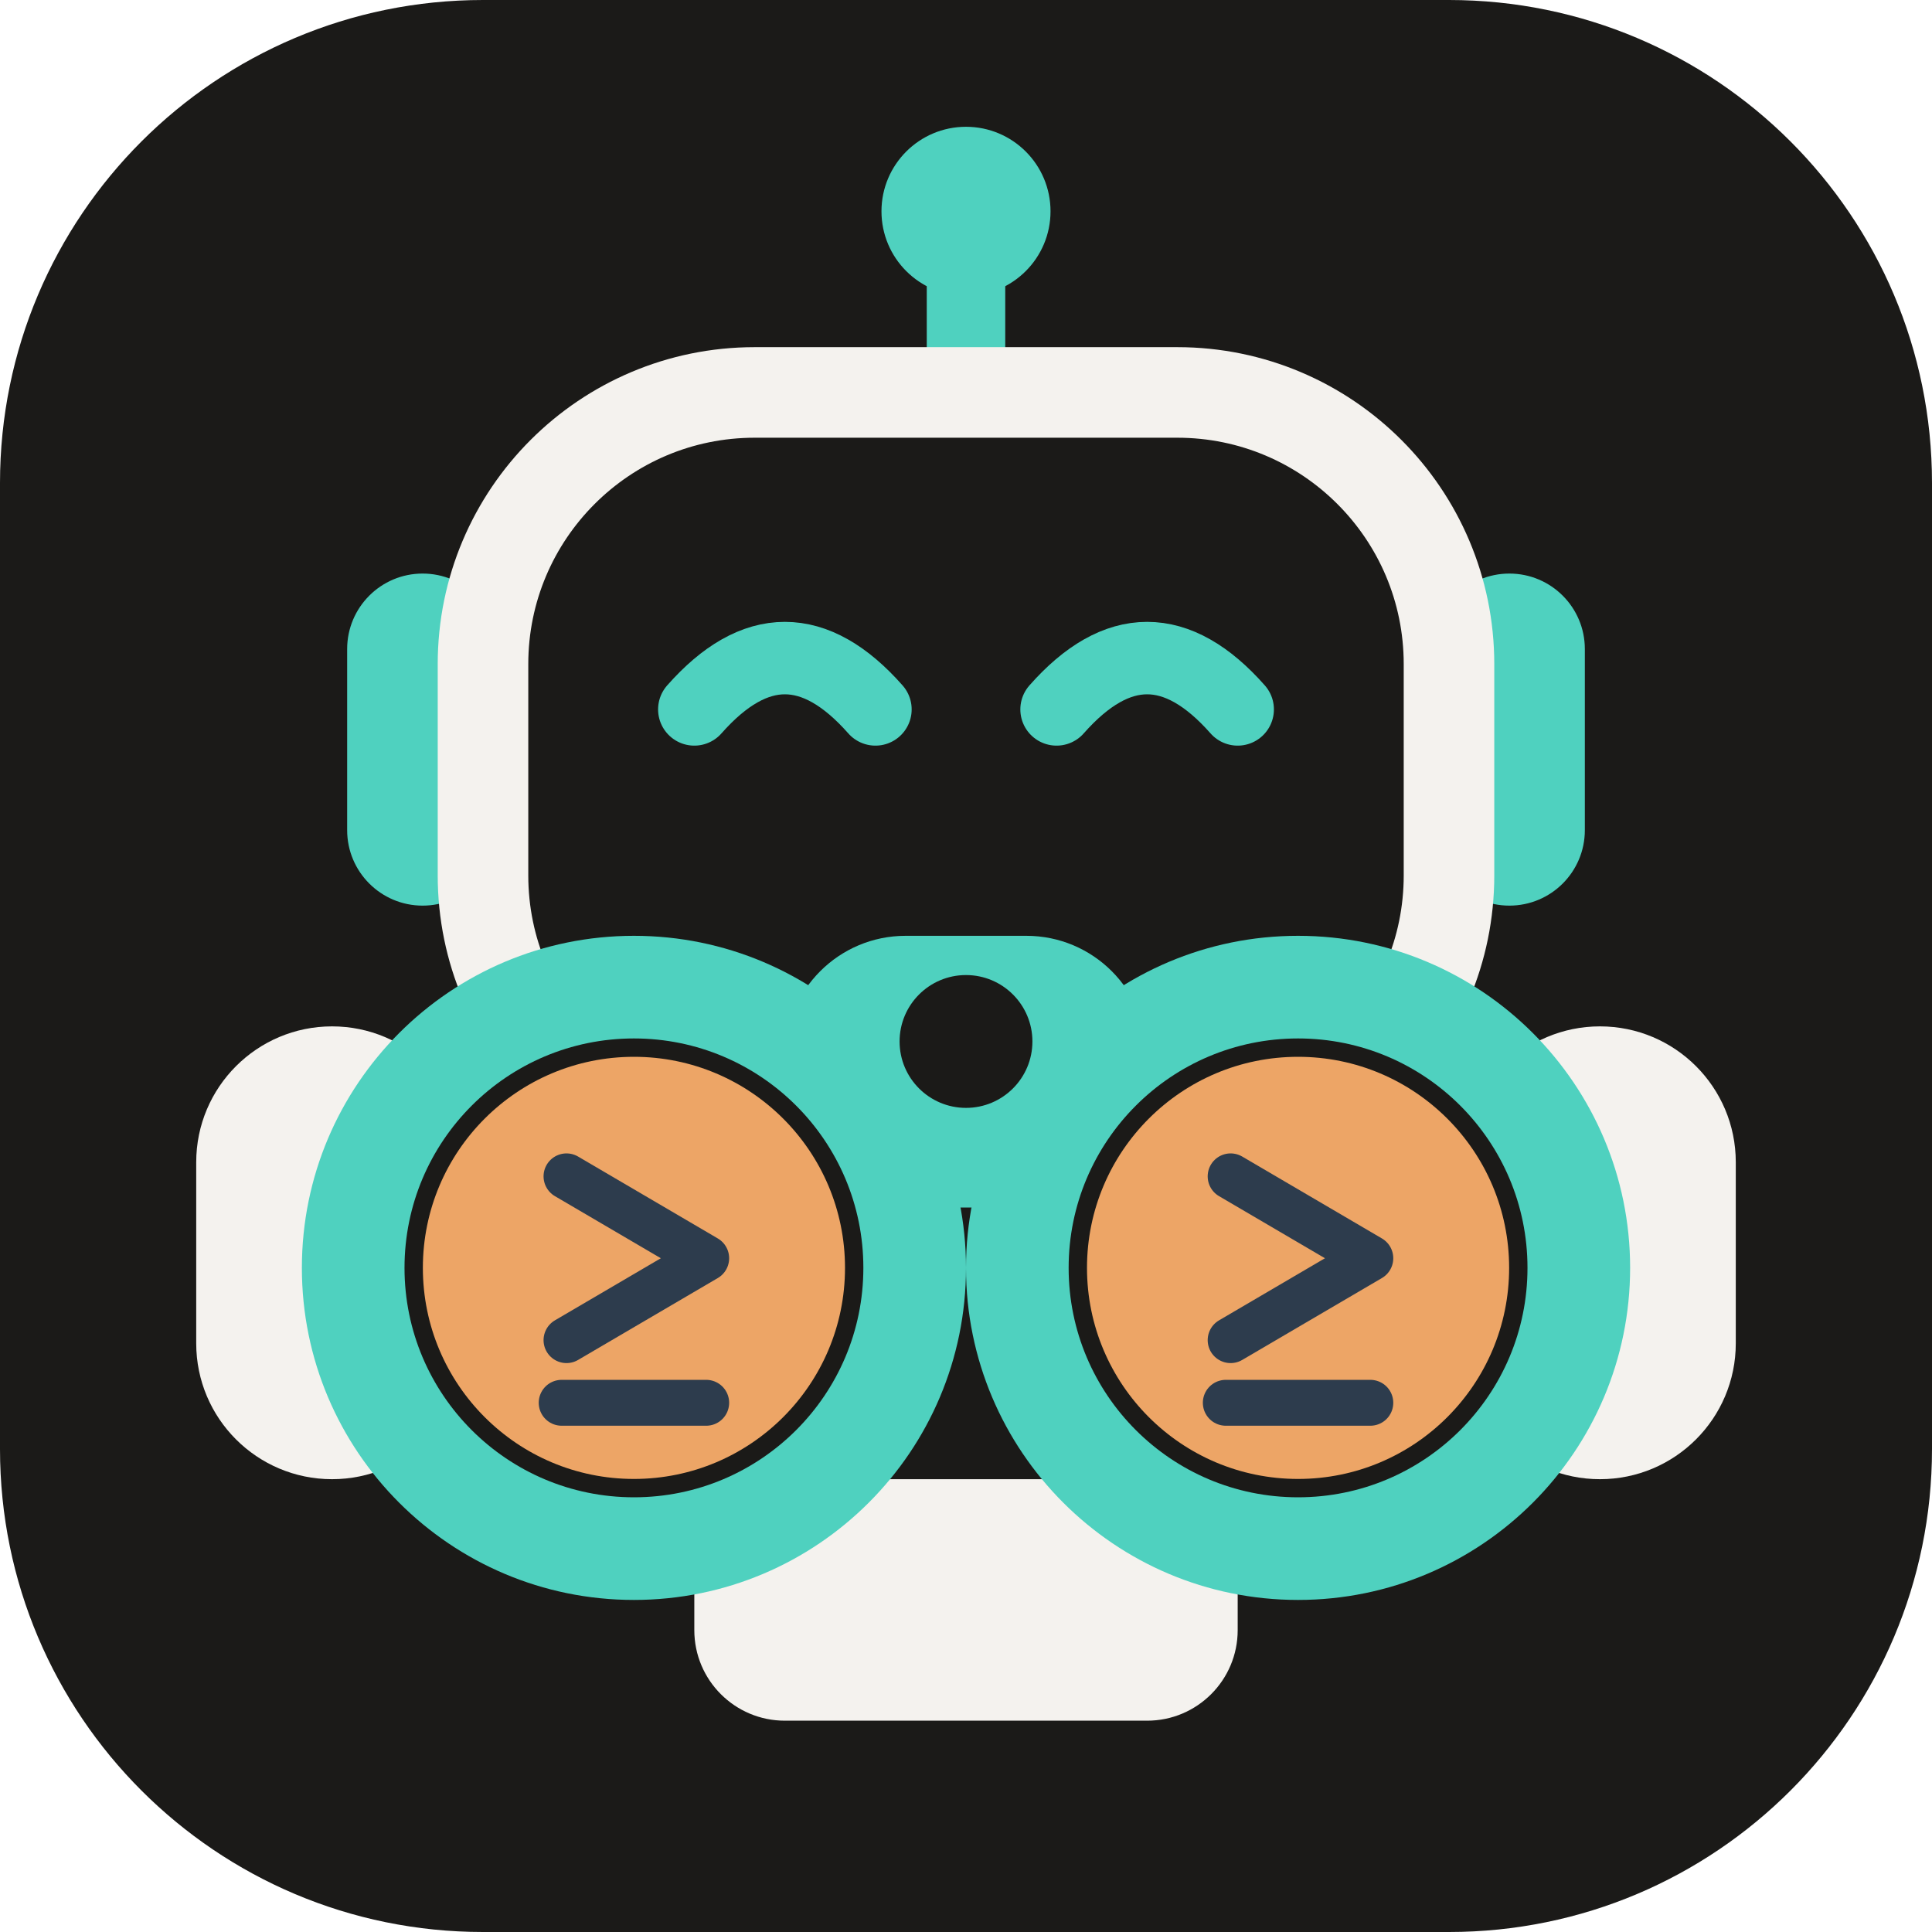
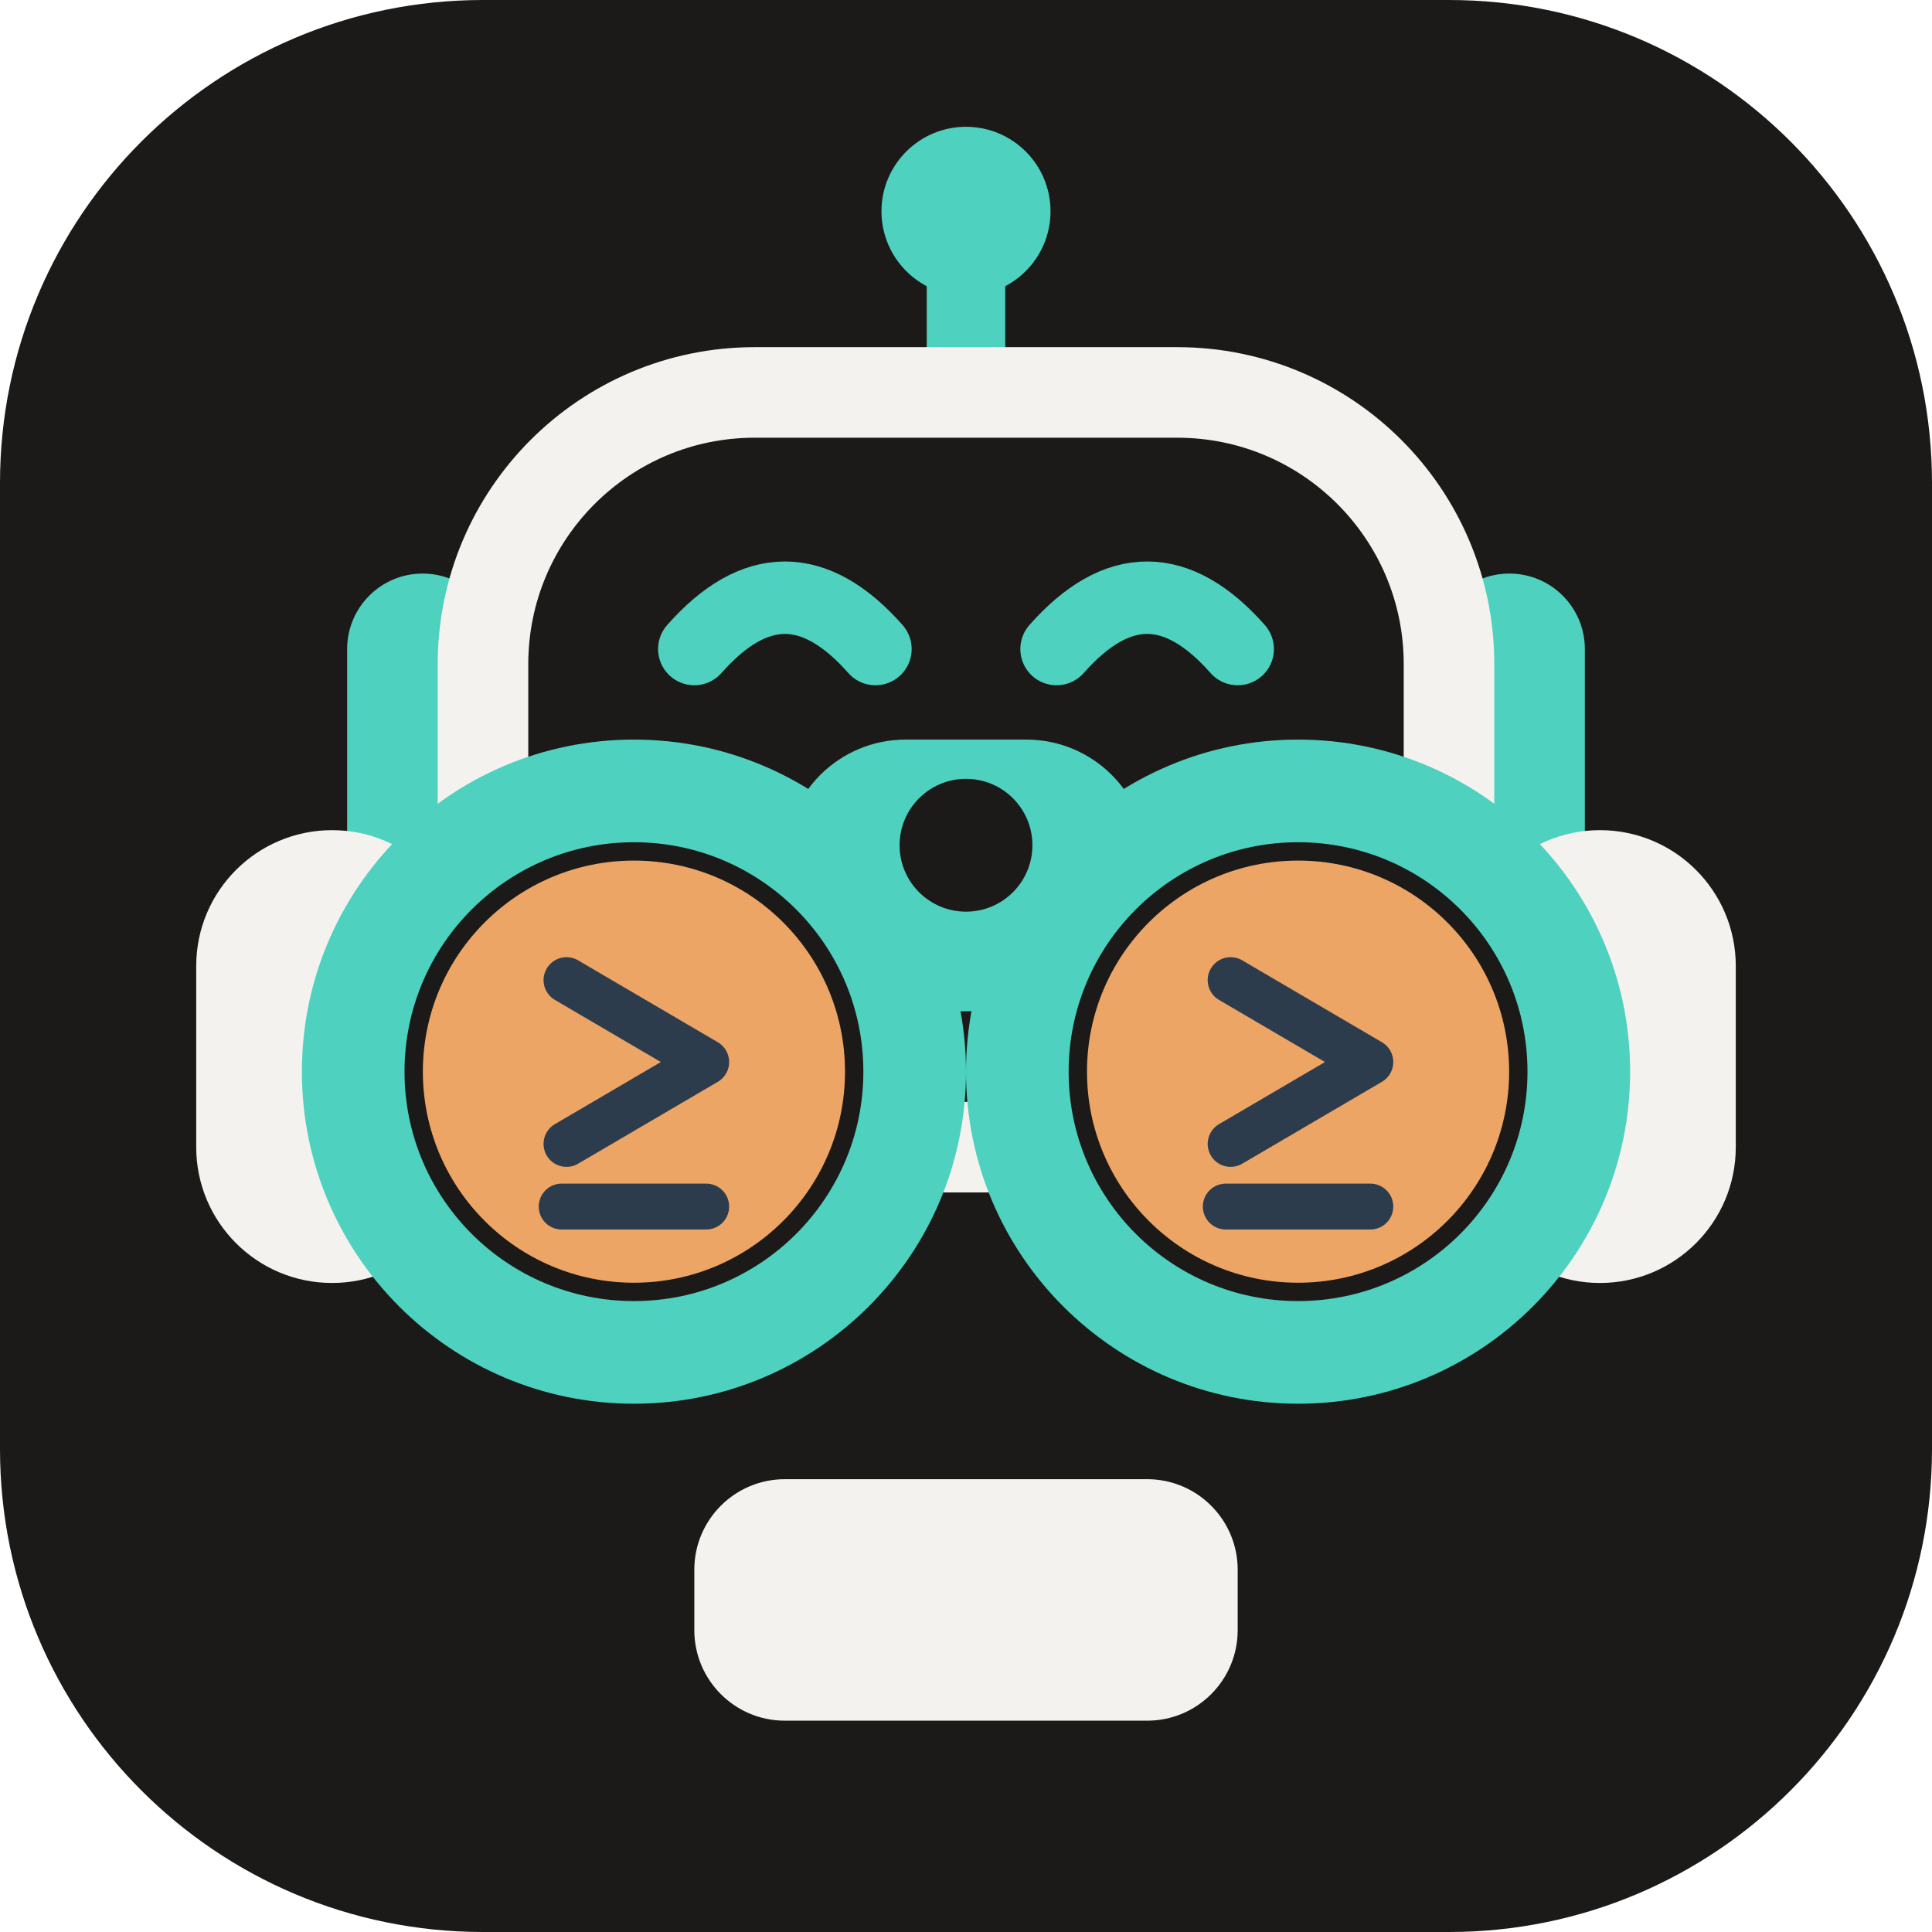
<svg xmlns="http://www.w3.org/2000/svg" viewBox="0 0 64 64" role="img" aria-label="Marktplaats Watcher">
  <rect width="64" height="64" rx="16" fill="#1b1a18" />
  <path d="M32 8.5V13" stroke="#4fd1bf" stroke-width="2.6" stroke-linecap="round" />
  <circle cx="32" cy="7" r="2.8" fill="#4fd1bf" />
  <rect x="11.5" y="19" width="5" height="11" rx="2.5" fill="#4fd1bf" />
  <rect x="47.5" y="19" width="5" height="11" rx="2.5" fill="#4fd1bf" />
  <rect x="16" y="13" width="32" height="25" rx="9" fill="#1b1a18" stroke="#f4f2ee" stroke-width="3" />
-   <path d="M23 23.5q3-3.4 6 0M35 23.5q3-3.4 6 0" fill="none" stroke="#4fd1bf" stroke-width="2.4" stroke-linecap="round" />
+   <path d="M23 21.5q3-3.4 6 0M35 21.5q3-3.4 6 0" fill="none" stroke="#4fd1bf" stroke-width="2.4" stroke-linecap="round" />
  <rect x="23" y="49" width="18" height="8" rx="3" fill="#f4f2ee" />
-   <rect x="6.5" y="34" width="9" height="15" rx="4.5" fill="#f4f2ee" />
-   <rect x="48.5" y="34" width="9" height="15" rx="4.5" fill="#f4f2ee" />
-   <rect x="26" y="31" width="12" height="9" rx="4" fill="#4fd1bf" />
-   <circle cx="32" cy="34.5" r="2.2" fill="#1b1a18" />
-   <circle cx="21" cy="42" r="11" fill="#4fd1bf" />
-   <circle cx="43" cy="42" r="11" fill="#4fd1bf" />
-   <circle cx="21" cy="42" r="7.6" fill="#1b1a18" />
-   <circle cx="43" cy="42" r="7.6" fill="#1b1a18" />
-   <circle cx="21" cy="42" r="6.992" fill="#eda566" />
-   <path d="M18.766 38.968 L23.394 41.681 L18.766 44.394" fill="none" stroke="#2d3c4d" stroke-width="1.52" stroke-linecap="round" stroke-linejoin="round" />
-   <path d="M18.606 46.469 H23.394" stroke="#2d3c4d" stroke-width="1.52" stroke-linecap="round" />
-   <circle cx="43" cy="42" r="6.992" fill="#eda566" />
-   <path d="M40.766 38.968 L45.394 41.681 L40.766 44.394" fill="none" stroke="#2d3c4d" stroke-width="1.52" stroke-linecap="round" stroke-linejoin="round" />
-   <path d="M40.606 46.469 H45.394" stroke="#2d3c4d" stroke-width="1.52" stroke-linecap="round" />
+   <rect x="6.5" y="27.5" width="9" height="15" rx="4.5" fill="#f4f2ee" />
+   <rect x="48.5" y="27.5" width="9" height="15" rx="4.5" fill="#f4f2ee" />
+   <rect x="26" y="24.5" width="12" height="9" rx="4" fill="#4fd1bf" />
+   <circle cx="32" cy="28" r="2.2" fill="#1b1a18" />
+   <circle cx="21" cy="35.5" r="11" fill="#4fd1bf" />
+   <circle cx="43" cy="35.5" r="11" fill="#4fd1bf" />
+   <circle cx="21" cy="35.5" r="7.6" fill="#1b1a18" />
+   <circle cx="43" cy="35.5" r="7.6" fill="#1b1a18" />
+   <circle cx="21" cy="35.5" r="6.992" fill="#eda566" />
+   <path d="M18.766 32.468 L23.394 35.181 L18.766 37.894" fill="none" stroke="#2d3c4d" stroke-width="1.52" stroke-linecap="round" stroke-linejoin="round" />
+   <path d="M18.606 39.969 H23.394" stroke="#2d3c4d" stroke-width="1.52" stroke-linecap="round" />
+   <circle cx="43" cy="35.5" r="6.992" fill="#eda566" />
+   <path d="M40.766 32.468 L45.394 35.181 L40.766 37.894" fill="none" stroke="#2d3c4d" stroke-width="1.52" stroke-linecap="round" stroke-linejoin="round" />
+   <path d="M40.606 39.969 H45.394" stroke="#2d3c4d" stroke-width="1.52" stroke-linecap="round" />
</svg>
